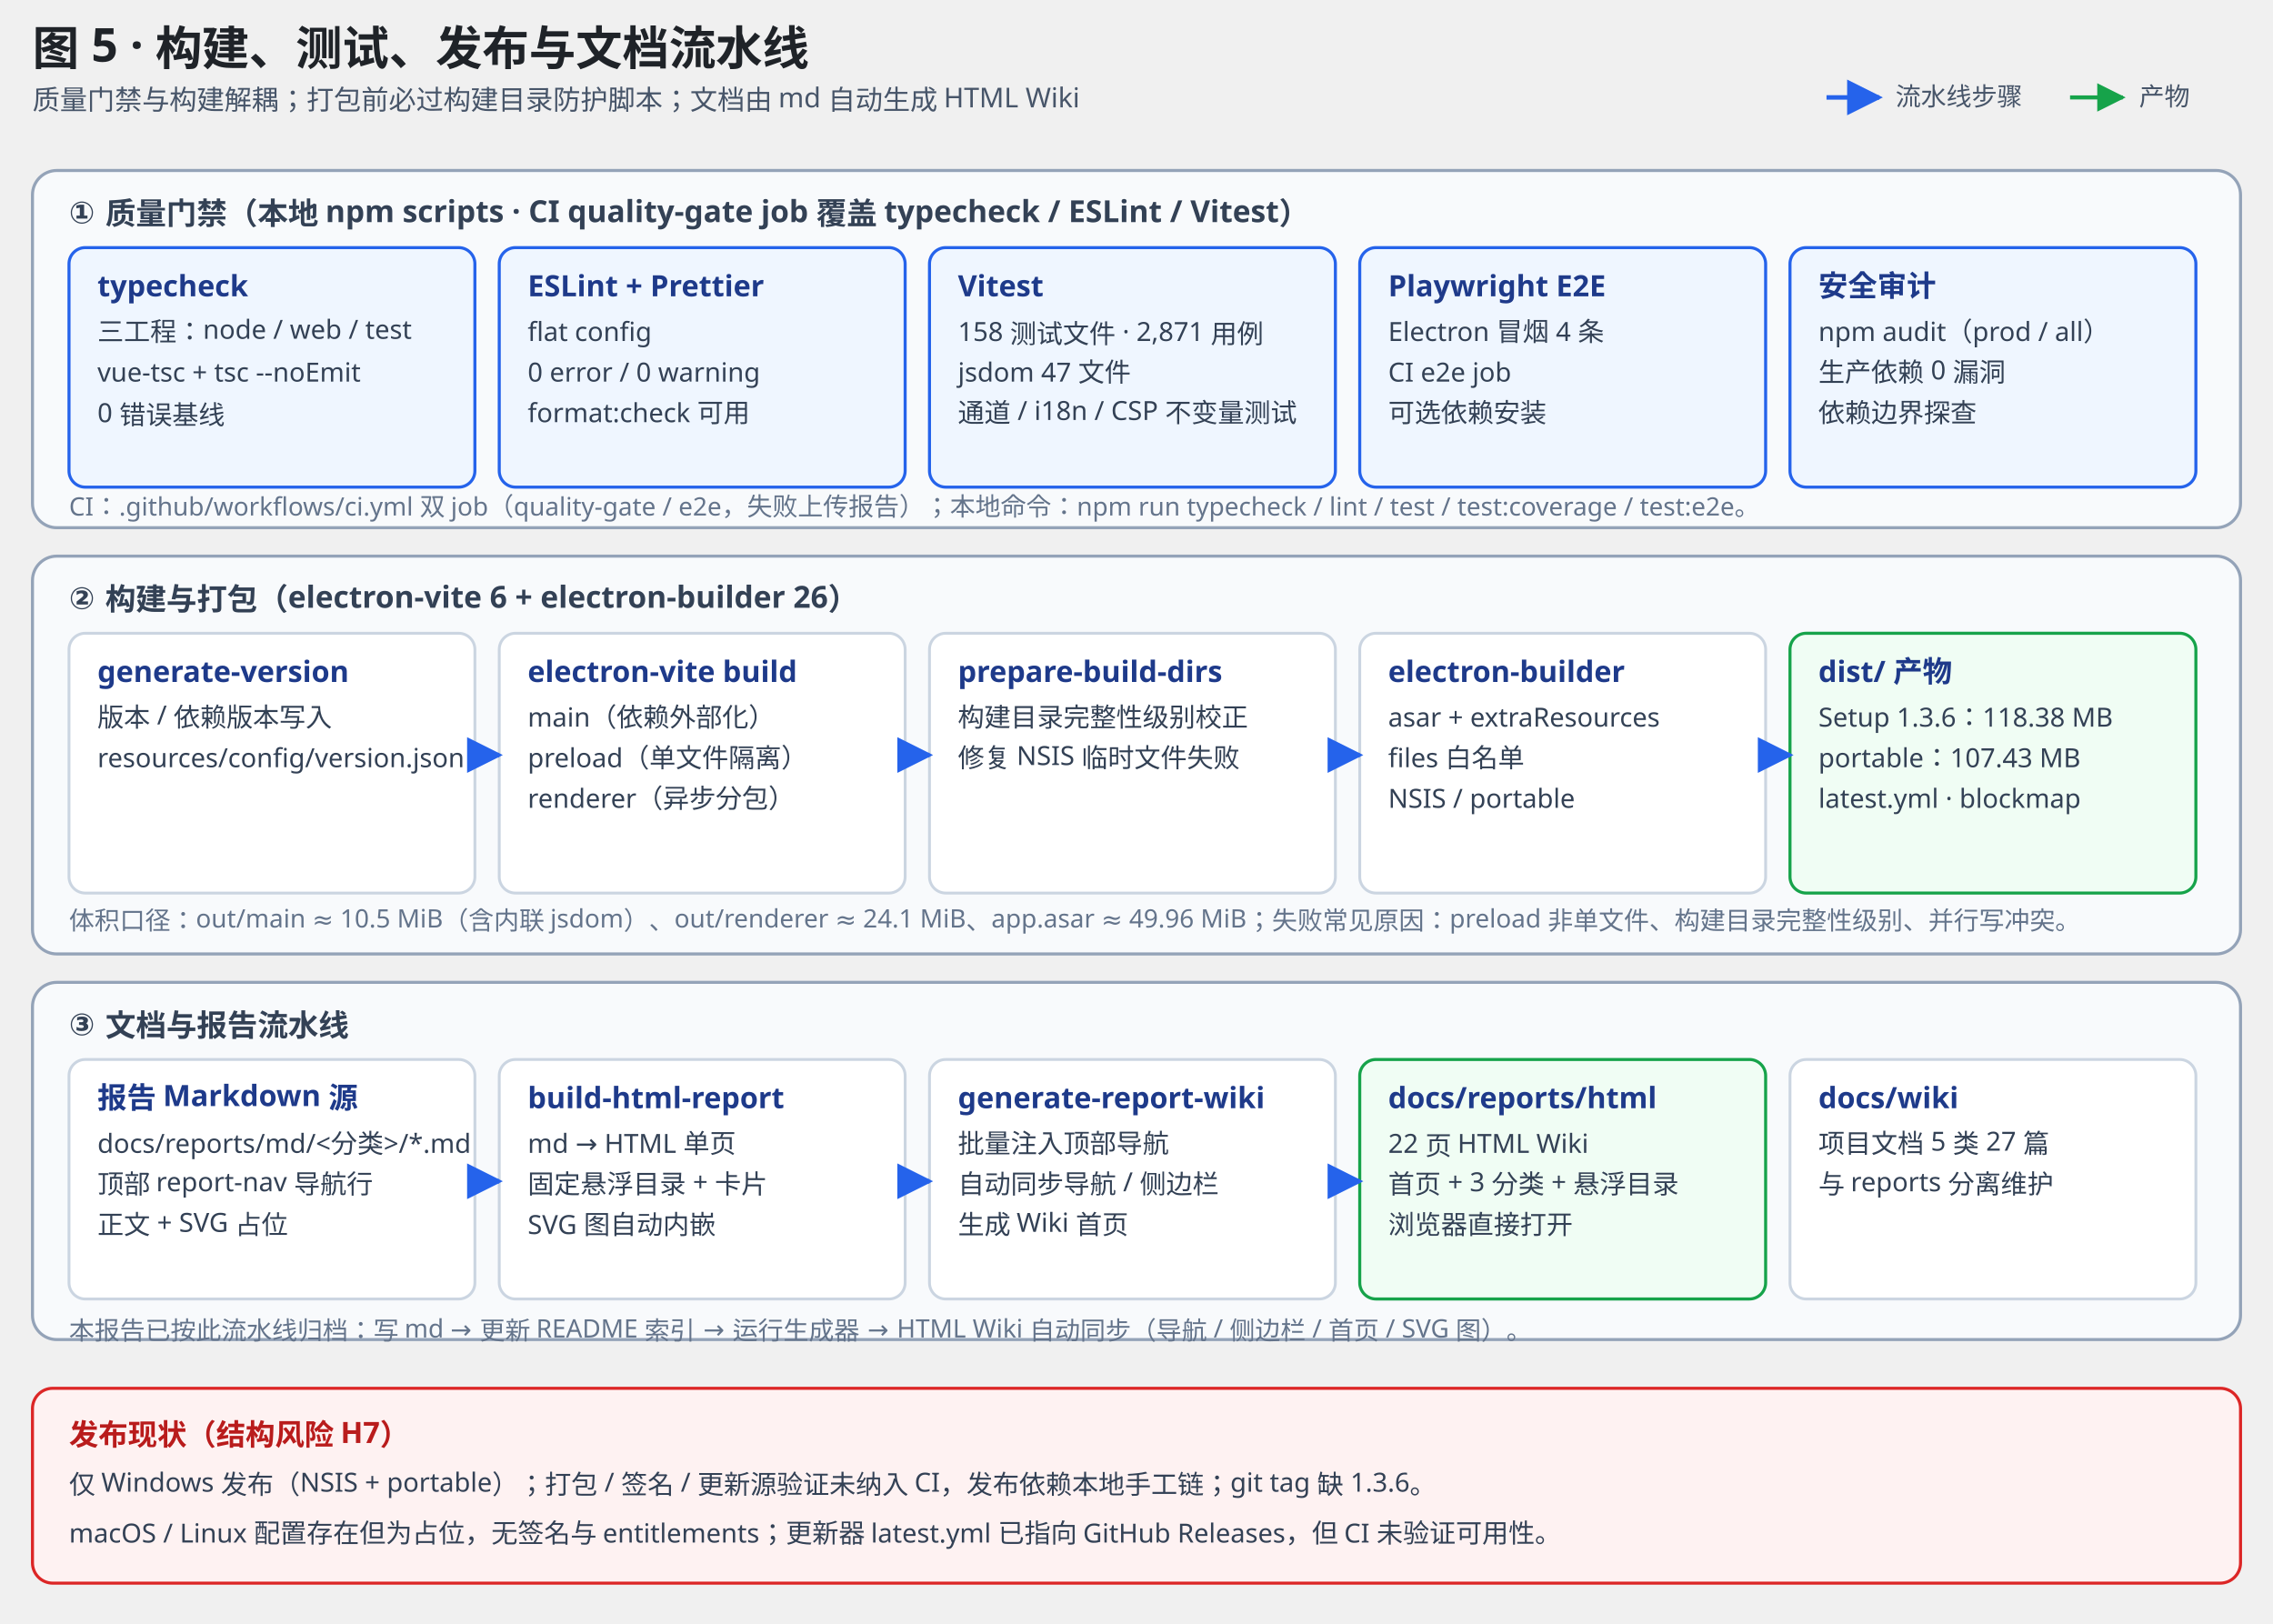
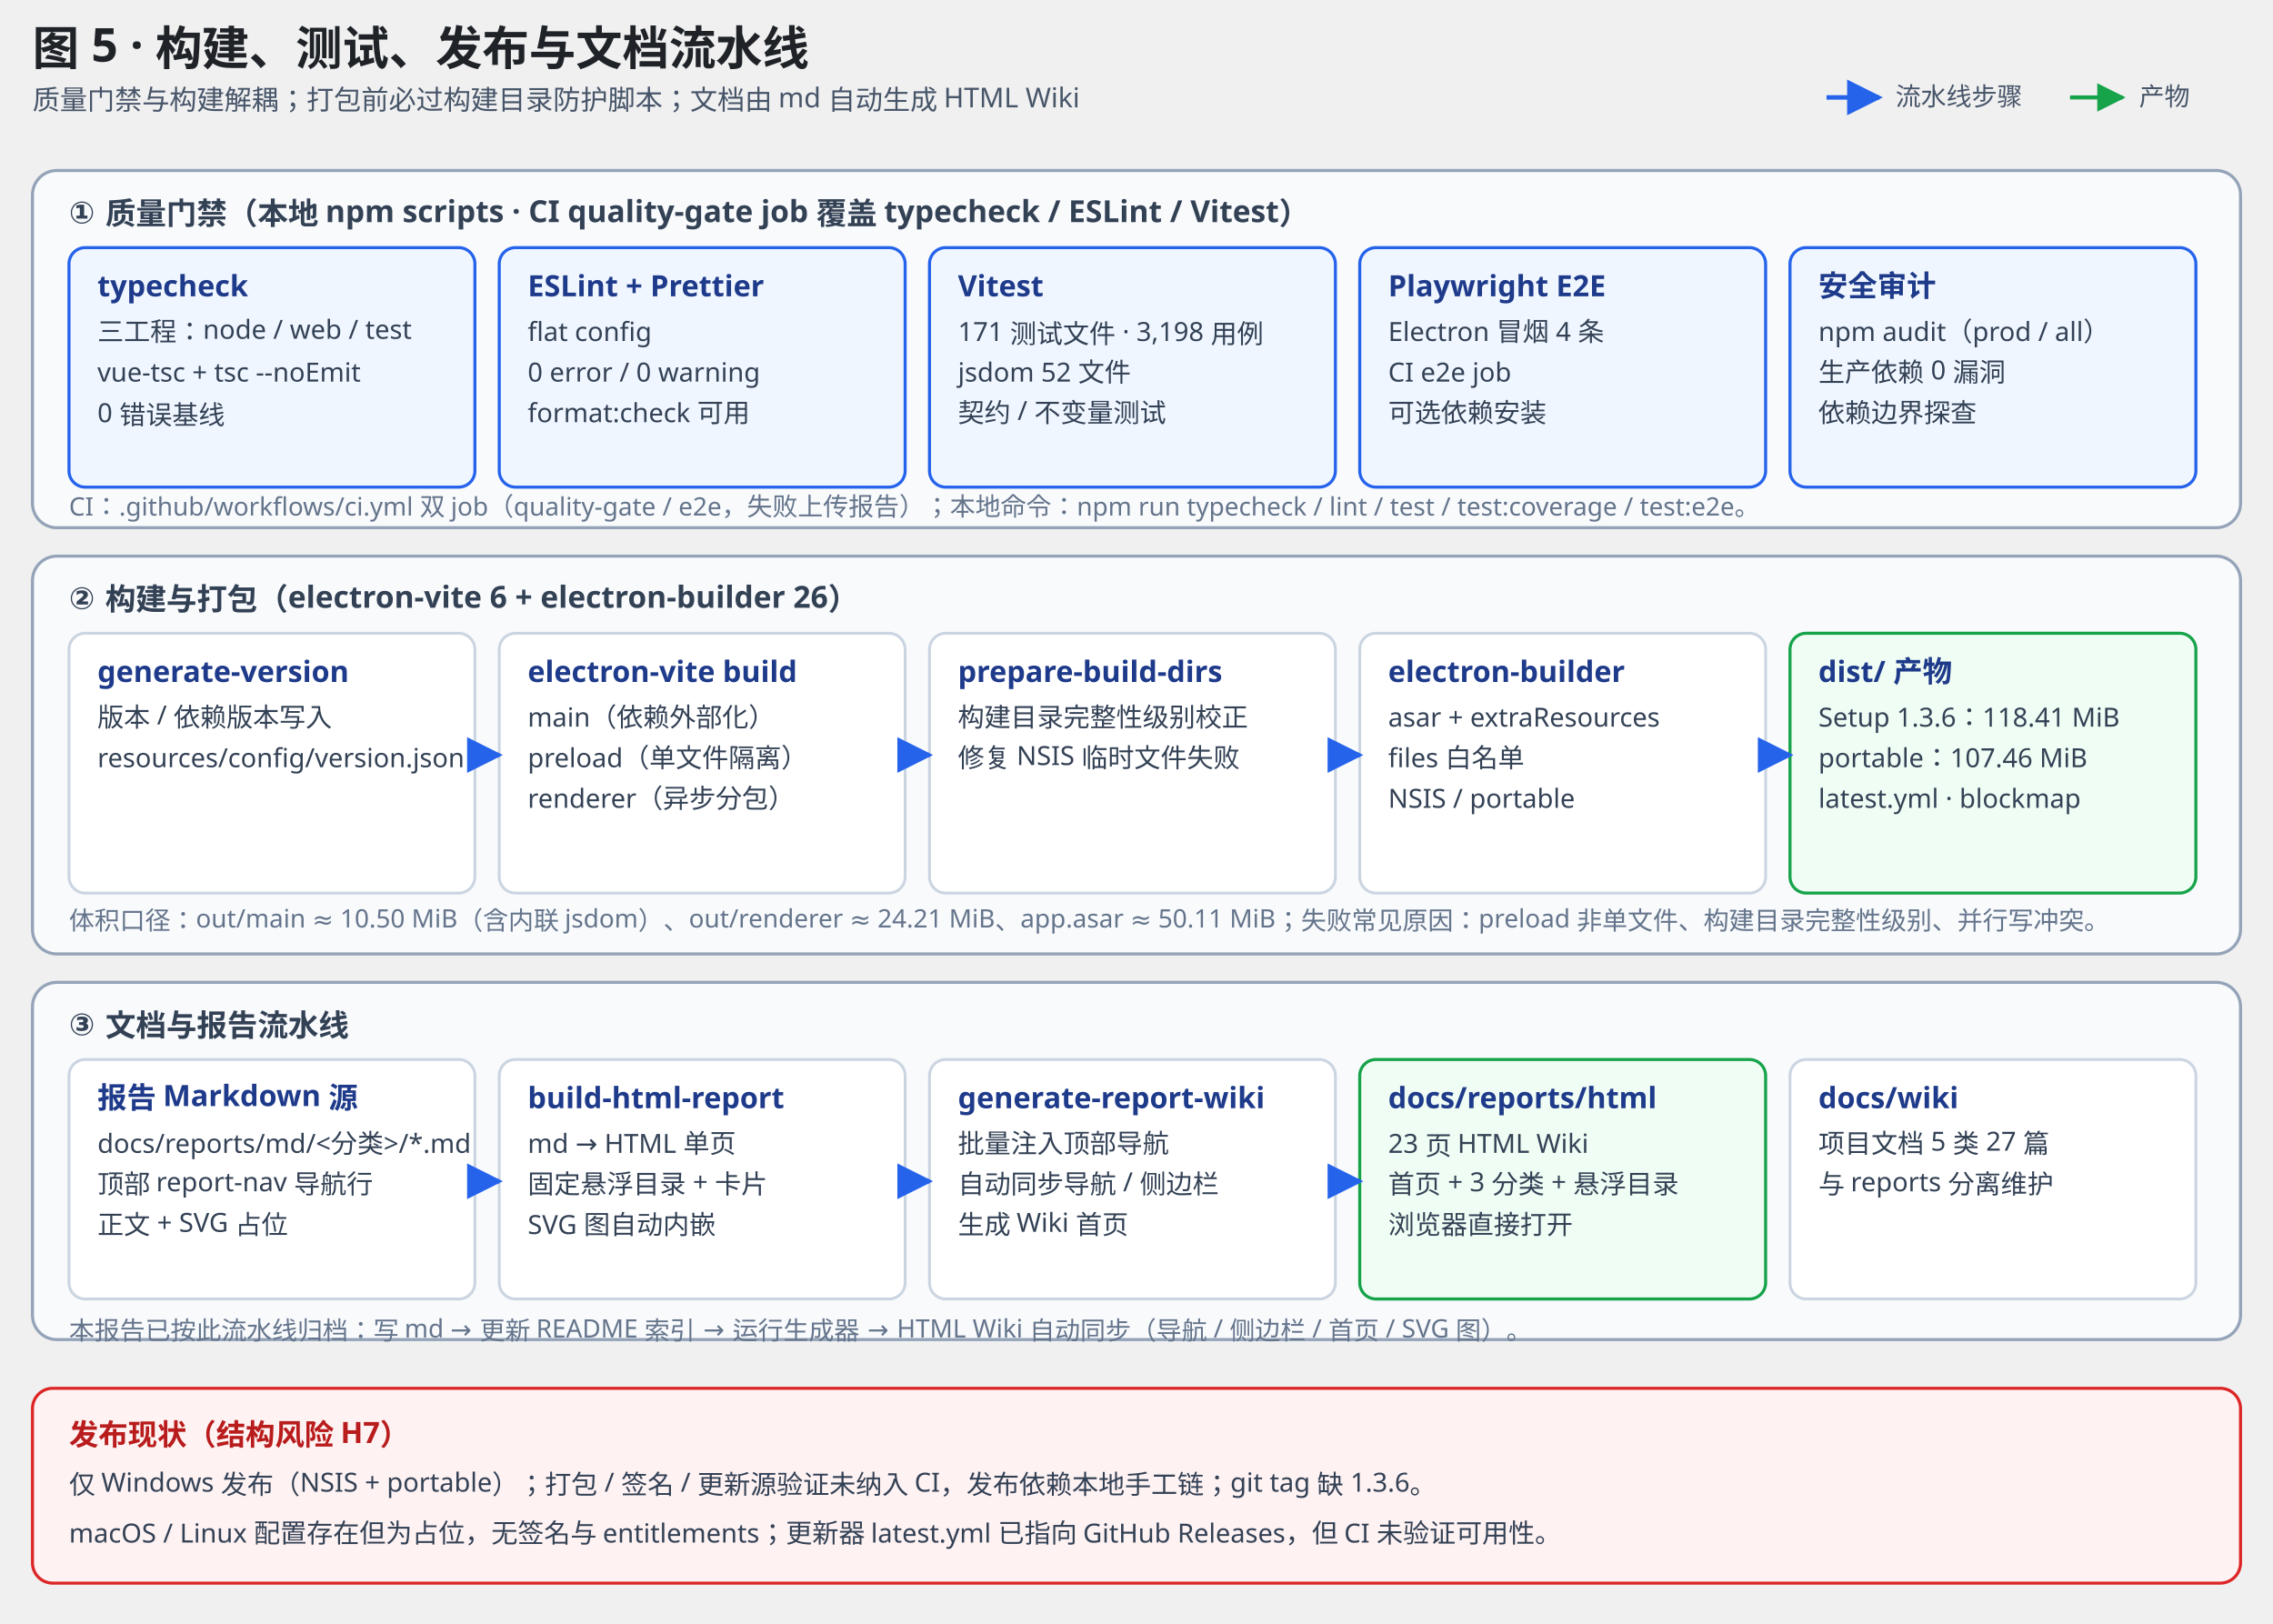
<svg xmlns="http://www.w3.org/2000/svg" viewBox="0 0 1120 800" width="1120" height="800" role="img" aria-label="构建测试发布与文档流水线">
  <defs>
    <marker id="b-ar" viewBox="0 0 10 10" refX="9" refY="5" markerWidth="8" markerHeight="8" orient="auto-start-reverse">
      <path d="M 0 0 L 10 5 L 0 10 z" fill="#2563eb" />
    </marker>
    <marker id="b-arg" viewBox="0 0 10 10" refX="9" refY="5" markerWidth="7" markerHeight="7" orient="auto-start-reverse">
      <path d="M 0 0 L 10 5 L 0 10 z" fill="#16a34a" />
    </marker>
    <style>
      text { font-family: "Segoe UI", "Microsoft YaHei", sans-serif; fill: #1f2328; }
      .title { font-size: 23px; font-weight: 700; }
      .sub { font-size: 13.5px; fill: #475569; }
      .legend { font-size: 12.5px; fill: #475569; }
      .lane { fill: #f8fafc; stroke: #94a3b8; stroke-width: 1.5; rx: 12; }
      .lanetitle { font-size: 15px; font-weight: 700; fill: #334155; }
      .card { fill: #ffffff; stroke: #cbd5e1; stroke-width: 1.4; rx: 8; }
      .gate { fill: #eff6ff; stroke: #2563eb; stroke-width: 1.5; rx: 8; }
      .out { fill: #f0fdf4; stroke: #16a34a; stroke-width: 1.5; rx: 8; }
      .ctitle { font-size: 14.5px; font-weight: 700; fill: #1e3a8a; }
      .cdesc { font-size: 13px; fill: #334155; }
      .note { font-size: 12.5px; fill: #64748b; }
      .flow { stroke: #2563eb; stroke-width: 2.2; fill: none; }
      .flowg { stroke: #16a34a; stroke-width: 2; fill: none; }
    </style>
  </defs>
  <text x="16" y="32" class="title">图 5 · 构建、测试、发布与文档流水线</text>
  <text x="16" y="54" class="sub">质量门禁与构建解耦；打包前必过构建目录防护脚本；文档由 md 自动生成 HTML Wiki</text>
  <line x1="900" y1="48" x2="926" y2="48" class="flow" marker-end="url(#b-ar)" />
  <text x="934" y="52" class="legend">流水线步骤</text>
  <line x1="1020" y1="48" x2="1046" y2="48" class="flowg" marker-end="url(#b-arg)" />
  <text x="1054" y="52" class="legend">产物</text>
  <rect x="16" y="84" width="1088" height="176" class="lane" />
  <text x="34" y="110" class="lanetitle">① 质量门禁（本地 npm scripts · CI quality-gate job 覆盖 typecheck / ESLint / Vitest）</text>
  <rect x="34" y="122" width="200" height="118" class="gate" />
  <text x="48" y="146" class="ctitle">typecheck</text>
  <text x="48" y="168" class="cdesc">三工程：node / web / test</text>
  <text x="48" y="188" class="cdesc">vue-tsc + tsc --noEmit</text>
  <text x="48" y="208" class="cdesc">0 错误基线</text>
  <rect x="246" y="122" width="200" height="118" class="gate" />
  <text x="260" y="146" class="ctitle">ESLint + Prettier</text>
  <text x="260" y="168" class="cdesc">flat config</text>
  <text x="260" y="188" class="cdesc">0 error / 0 warning</text>
  <text x="260" y="208" class="cdesc">format:check 可用</text>
  <rect x="458" y="122" width="200" height="118" class="gate" />
  <text x="472" y="146" class="ctitle">Vitest</text>
-   <text x="472" y="168" class="cdesc">158 测试文件 · 2,871 用例</text>
-   <text x="472" y="188" class="cdesc">jsdom 47 文件</text>
-   <text x="472" y="208" class="cdesc">通道 / i18n / CSP 不变量测试</text>
+   <text x="472" y="168" class="cdesc">171 测试文件 · 3,198 用例</text>
+   <text x="472" y="188" class="cdesc">jsdom 52 文件</text>
+   <text x="472" y="208" class="cdesc">契约 / 不变量测试</text>
  <rect x="670" y="122" width="200" height="118" class="gate" />
  <text x="684" y="146" class="ctitle">Playwright E2E</text>
  <text x="684" y="168" class="cdesc">Electron 冒烟 4 条</text>
  <text x="684" y="188" class="cdesc">CI e2e job</text>
  <text x="684" y="208" class="cdesc">可选依赖安装</text>
  <rect x="882" y="122" width="200" height="118" class="gate" />
  <text x="896" y="146" class="ctitle">安全审计</text>
  <text x="896" y="168" class="cdesc">npm audit（prod / all）</text>
  <text x="896" y="188" class="cdesc">生产依赖 0 漏洞</text>
  <text x="896" y="208" class="cdesc">依赖边界探查</text>
  <text x="34" y="254" class="note">CI：.github/workflows/ci.yml 双 job（quality-gate / e2e，失败上传报告）；本地命令：npm run typecheck / lint / test / test:coverage / test:e2e。</text>
  <rect x="16" y="274" width="1088" height="196" class="lane" />
  <text x="34" y="300" class="lanetitle">② 构建与打包（electron-vite 6 + electron-builder 26）</text>
  <rect x="34" y="312" width="200" height="128" class="card" />
  <text x="48" y="336" class="ctitle">generate-version</text>
  <text x="48" y="358" class="cdesc">版本 / 依赖版本写入</text>
  <text x="48" y="378" class="cdesc">resources/config/version.json</text>
  <rect x="246" y="312" width="200" height="128" class="card" />
  <text x="260" y="336" class="ctitle">electron-vite build</text>
  <text x="260" y="358" class="cdesc">main（依赖外部化）</text>
  <text x="260" y="378" class="cdesc">preload（单文件隔离）</text>
  <text x="260" y="398" class="cdesc">renderer（异步分包）</text>
  <rect x="458" y="312" width="200" height="128" class="card" />
  <text x="472" y="336" class="ctitle">prepare-build-dirs</text>
  <text x="472" y="358" class="cdesc">构建目录完整性级别校正</text>
  <text x="472" y="378" class="cdesc">修复 NSIS 临时文件失败</text>
  <rect x="670" y="312" width="200" height="128" class="card" />
  <text x="684" y="336" class="ctitle">electron-builder</text>
  <text x="684" y="358" class="cdesc">asar + extraResources</text>
  <text x="684" y="378" class="cdesc">files 白名单</text>
  <text x="684" y="398" class="cdesc">NSIS / portable</text>
  <rect x="882" y="312" width="200" height="128" class="out" />
  <text x="896" y="336" class="ctitle">dist/ 产物</text>
-   <text x="896" y="358" class="cdesc">Setup 1.3.6：118.38 MB</text>
-   <text x="896" y="378" class="cdesc">portable：107.43 MB</text>
+   <text x="896" y="358" class="cdesc">Setup 1.3.6：118.41 MiB</text>
+   <text x="896" y="378" class="cdesc">portable：107.46 MiB</text>
  <text x="896" y="398" class="cdesc">latest.yml · blockmap</text>
  <line x1="234" y1="372" x2="246" y2="372" class="flow" marker-end="url(#b-ar)" />
  <line x1="446" y1="372" x2="458" y2="372" class="flow" marker-end="url(#b-ar)" />
  <line x1="658" y1="372" x2="670" y2="372" class="flow" marker-end="url(#b-ar)" />
  <line x1="870" y1="372" x2="882" y2="372" class="flow" marker-end="url(#b-ar)" />
-   <text x="34" y="458" class="note">体积口径：out/main ≈ 10.5 MiB（含内联 jsdom）、out/renderer ≈ 24.1 MiB、app.asar ≈ 49.96 MiB；失败常见原因：preload 非单文件、构建目录完整性级别、并行写冲突。</text>
+   <text x="34" y="458" class="note">体积口径：out/main ≈ 10.50 MiB（含内联 jsdom）、out/renderer ≈ 24.21 MiB、app.asar ≈ 50.11 MiB；失败常见原因：preload 非单文件、构建目录完整性级别、并行写冲突。</text>
  <rect x="16" y="484" width="1088" height="176" class="lane" />
  <text x="34" y="510" class="lanetitle">③ 文档与报告流水线</text>
  <rect x="34" y="522" width="200" height="118" class="card" />
  <text x="48" y="546" class="ctitle">报告 Markdown 源</text>
  <text x="48" y="568" class="cdesc">docs/reports/md/&lt;分类&gt;/*.md</text>
  <text x="48" y="588" class="cdesc">顶部 report-nav 导航行</text>
  <text x="48" y="608" class="cdesc">正文 + SVG 占位</text>
  <rect x="246" y="522" width="200" height="118" class="card" />
  <text x="260" y="546" class="ctitle">build-html-report</text>
  <text x="260" y="568" class="cdesc">md → HTML 单页</text>
  <text x="260" y="588" class="cdesc">固定悬浮目录 + 卡片</text>
  <text x="260" y="608" class="cdesc">SVG 图自动内嵌</text>
  <rect x="458" y="522" width="200" height="118" class="card" />
  <text x="472" y="546" class="ctitle">generate-report-wiki</text>
  <text x="472" y="568" class="cdesc">批量注入顶部导航</text>
  <text x="472" y="588" class="cdesc">自动同步导航 / 侧边栏</text>
  <text x="472" y="608" class="cdesc">生成 Wiki 首页</text>
  <rect x="670" y="522" width="200" height="118" class="out" />
  <text x="684" y="546" class="ctitle">docs/reports/html</text>
-   <text x="684" y="568" class="cdesc">22 页 HTML Wiki</text>
+   <text x="684" y="568" class="cdesc">23 页 HTML Wiki</text>
  <text x="684" y="588" class="cdesc">首页 + 3 分类 + 悬浮目录</text>
  <text x="684" y="608" class="cdesc">浏览器直接打开</text>
  <rect x="882" y="522" width="200" height="118" class="card" />
  <text x="896" y="546" class="ctitle">docs/wiki</text>
  <text x="896" y="568" class="cdesc">项目文档 5 类 27 篇</text>
  <text x="896" y="588" class="cdesc">与 reports 分离维护</text>
  <line x1="234" y1="582" x2="246" y2="582" class="flow" marker-end="url(#b-ar)" />
  <line x1="446" y1="582" x2="458" y2="582" class="flow" marker-end="url(#b-ar)" />
  <line x1="658" y1="582" x2="670" y2="582" class="flow" marker-end="url(#b-ar)" />
  <text x="34" y="660" class="note">本报告已按此流水线归档：写 md → 更新 README 索引 → 运行生成器 → HTML Wiki 自动同步（导航 / 侧边栏 / 首页 / SVG 图）。</text>
  <rect x="16" y="684" width="1088" height="96" rx="10" fill="#fef2f2" stroke="#dc2626" stroke-width="1.5" />
  <text x="34" y="712" class="ctitle" style="fill:#b91c1c">发布现状（结构风险 H7）</text>
  <text x="34" y="736" class="cdesc">仅 Windows 发布（NSIS + portable）；打包 / 签名 / 更新源验证未纳入 CI，发布依赖本地手工链；git tag 缺 1.3.6。</text>
  <text x="34" y="760" class="cdesc">macOS / Linux 配置存在但为占位，无签名与 entitlements；更新器 latest.yml 已指向 GitHub Releases，但 CI 未验证可用性。</text>
  <rect x="16" y="786" width="1088" height="0" fill="none" />
</svg>
